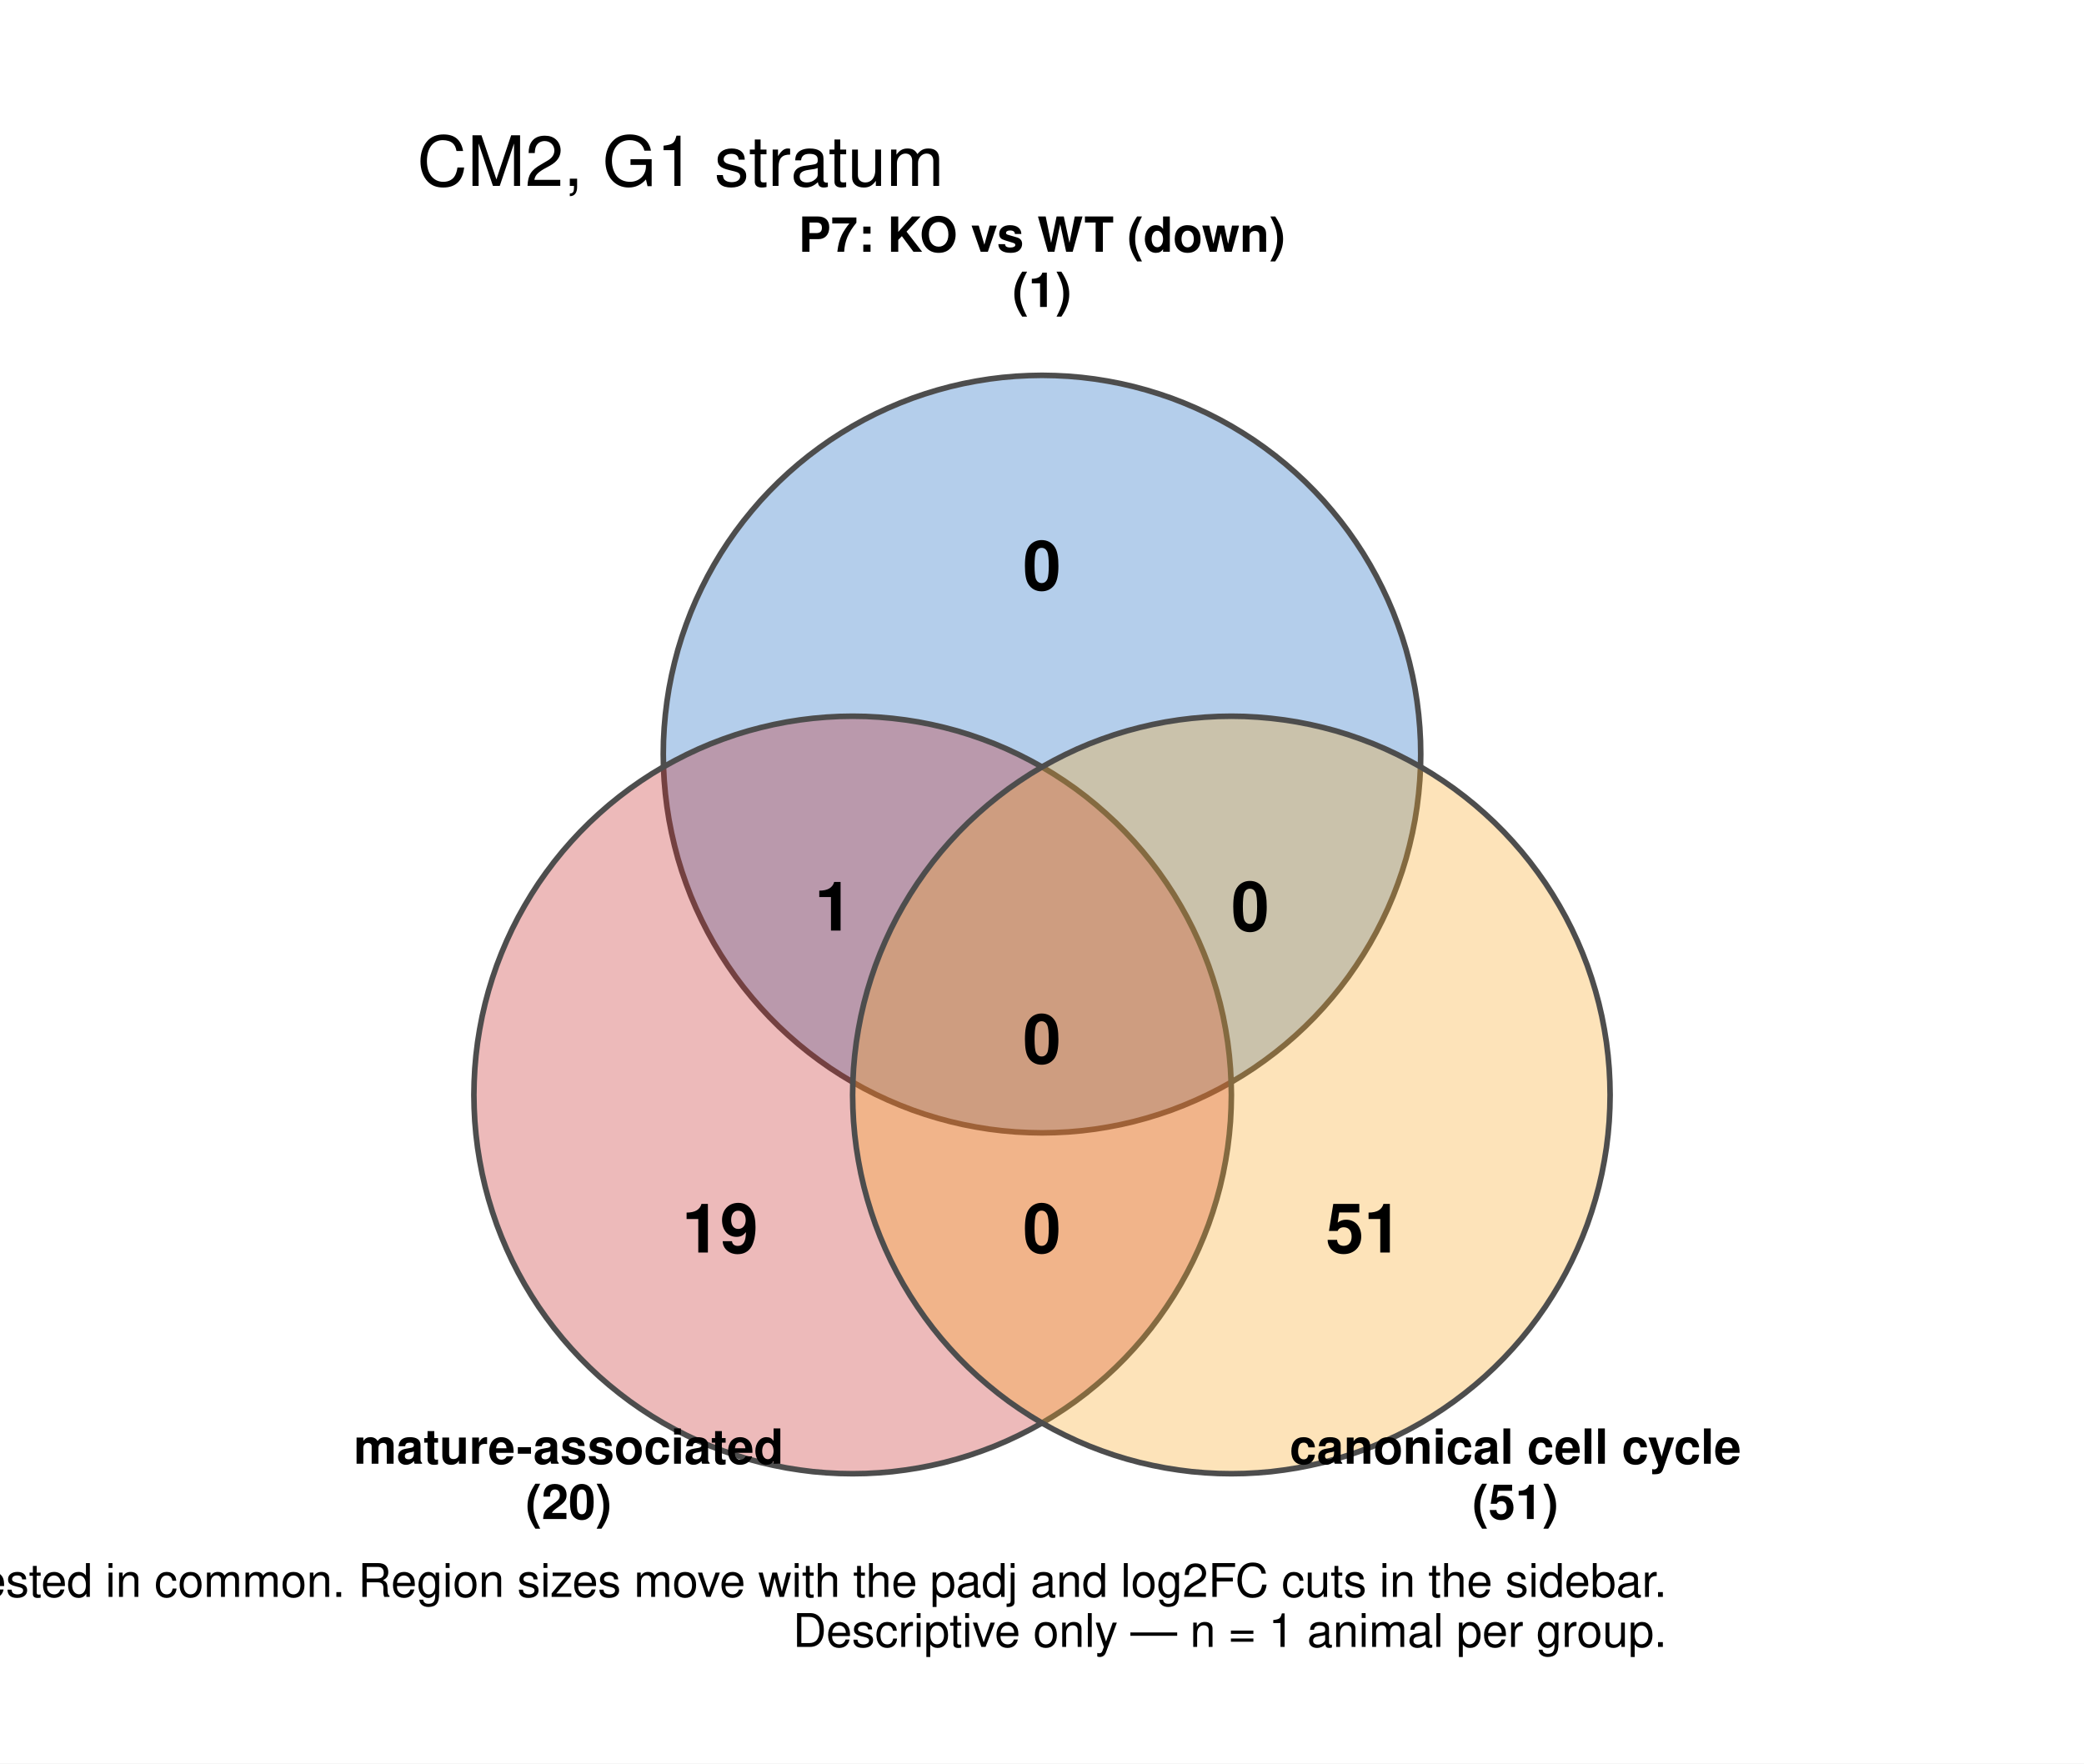
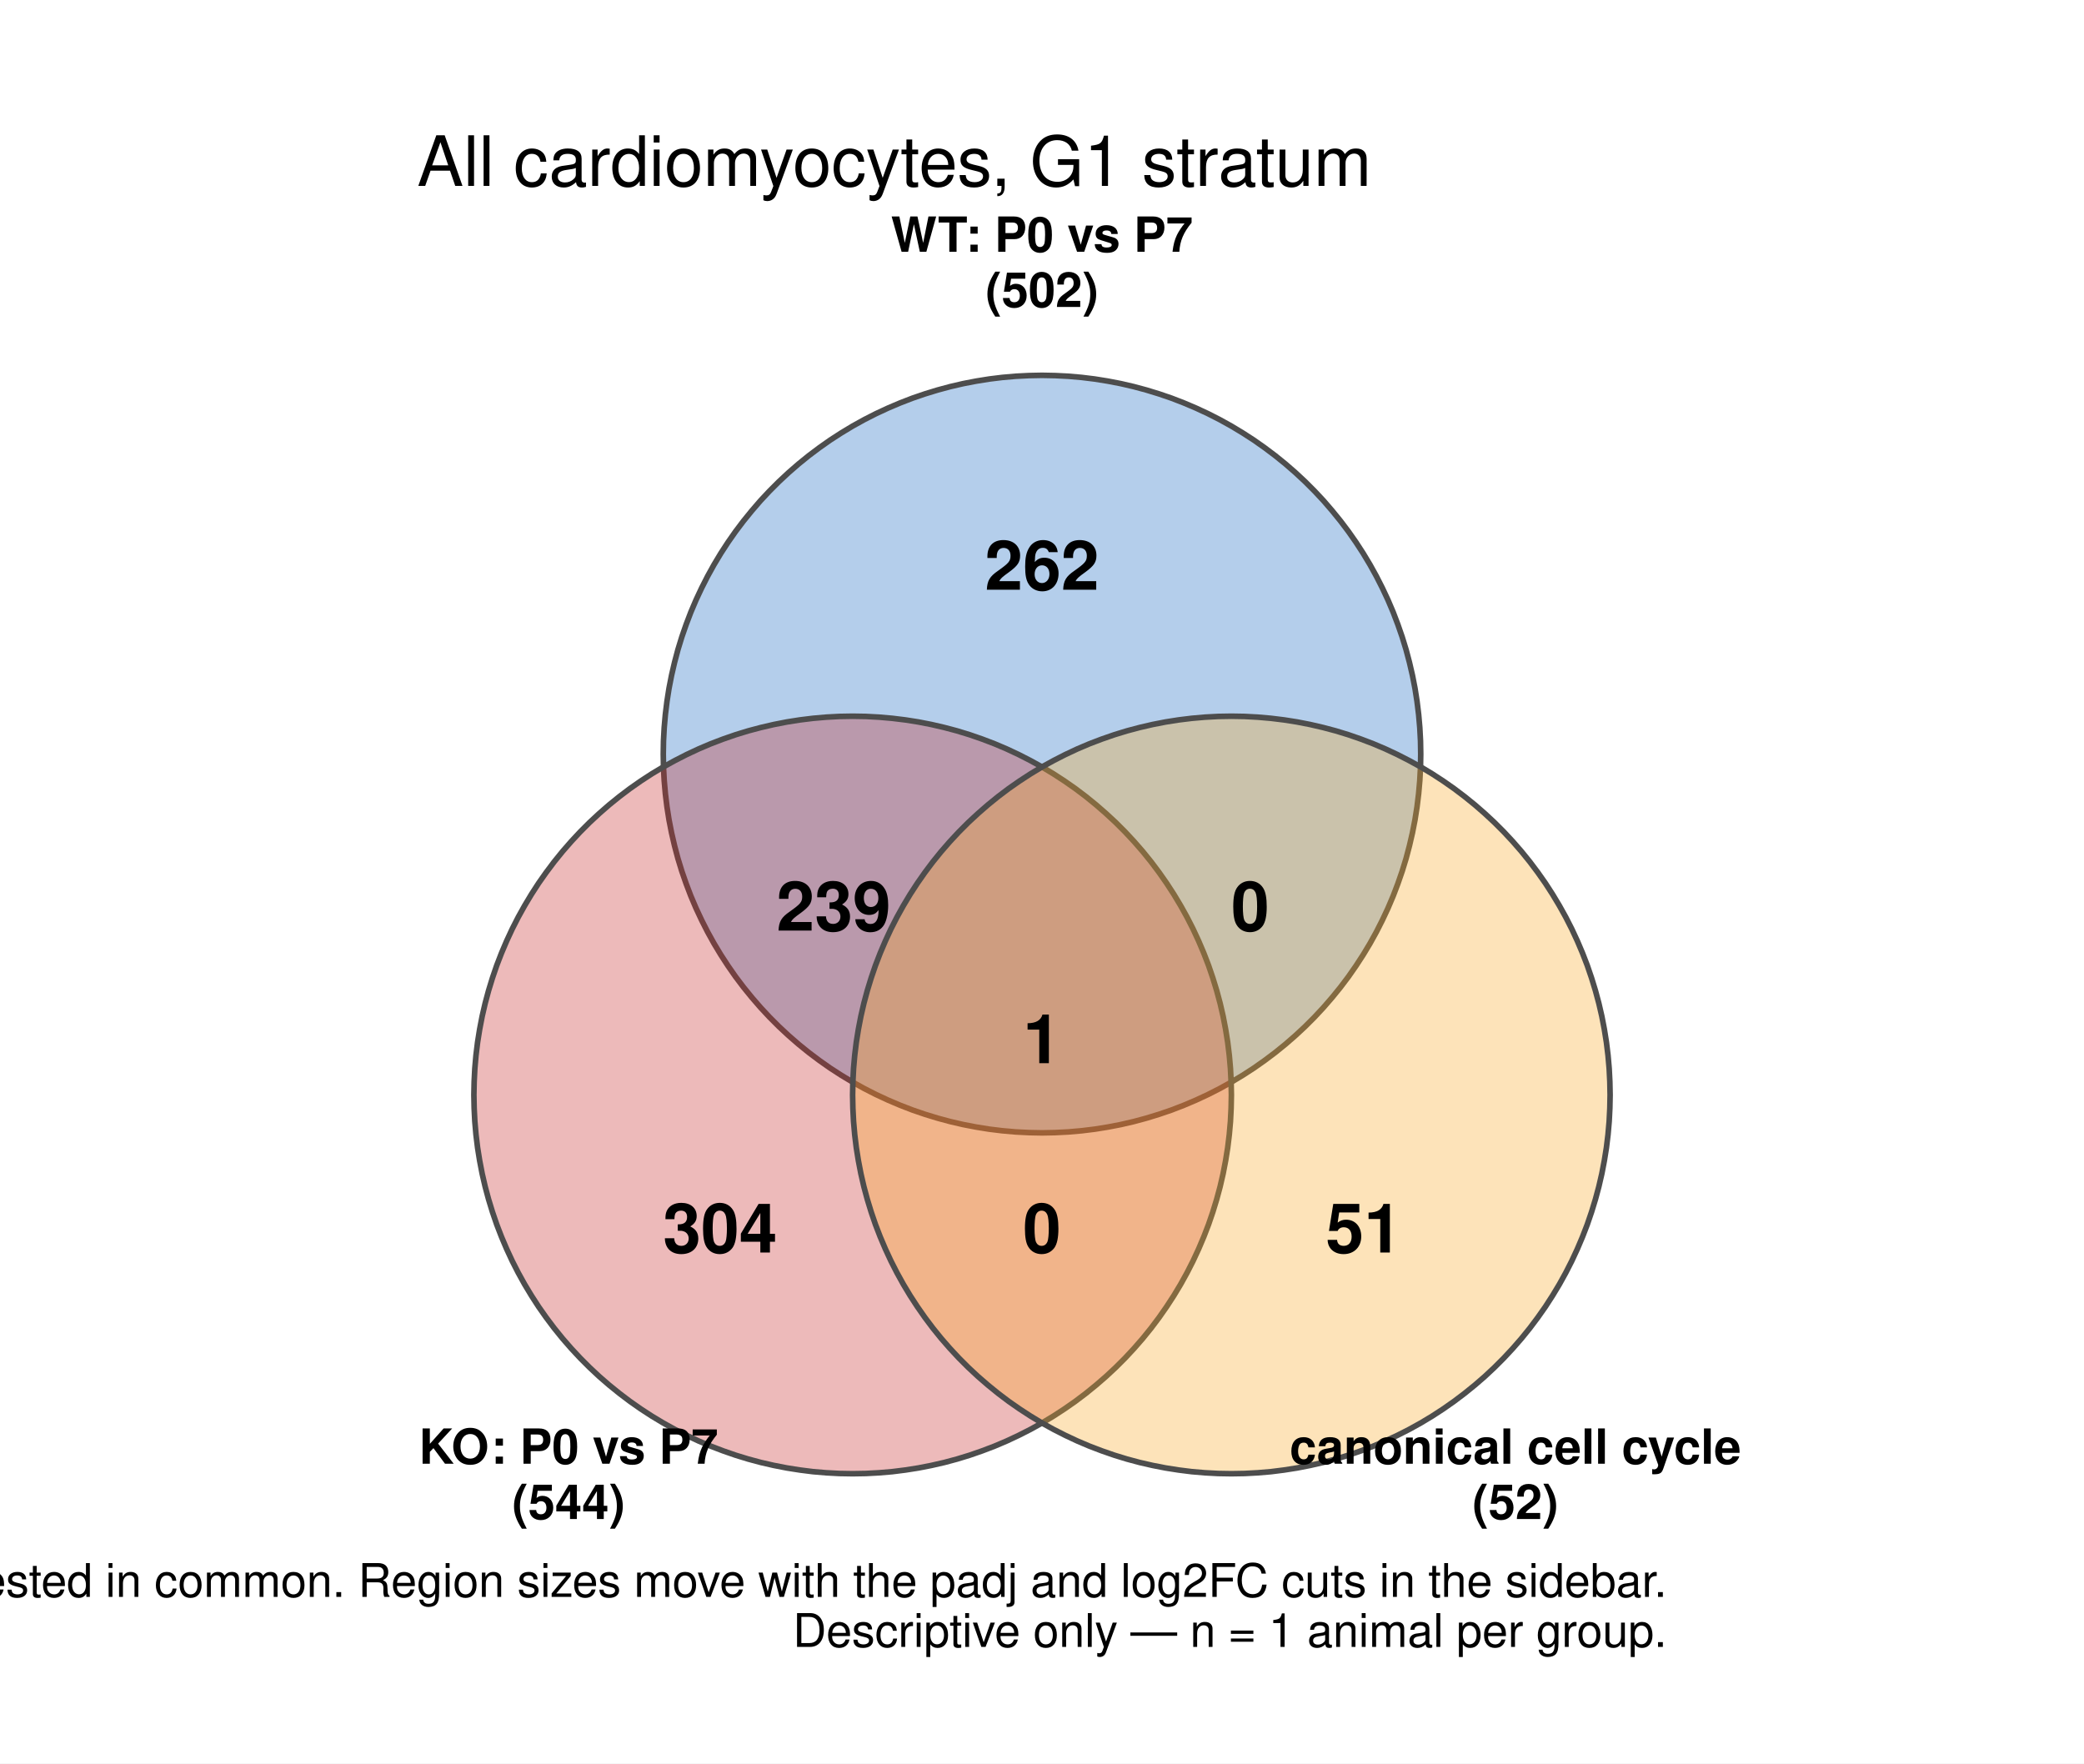
<svg xmlns="http://www.w3.org/2000/svg" width="468.00pt" height="396.00pt" viewBox="0 0 468.00 396.00">
  <g class="svglite">
    <defs>
      <style type="text/css">
    .svglite line, .svglite polyline, .svglite polygon, .svglite path, .svglite rect, .svglite circle {
      fill: none;
      stroke: #000000;
      stroke-linecap: round;
      stroke-linejoin: round;
      stroke-miterlimit: 10.00;
    }
    .svglite text {
      white-space: pre;
    }
    .svglite g.glyphgroup path {
      fill: inherit;
      stroke: none;
    }
  </style>
    </defs>
    <rect width="100%" height="100%" style="stroke: none; fill: #FFFFFF;" />
    <defs>
      <clipPath id="cpMC4wMHw0NjguMDB8MC4wMHwzOTYuMDA=">
        <rect x="0.00" y="0.00" width="468.00" height="396.00" />
      </clipPath>
    </defs>
    <g clip-path="url(#cpMC4wMHw0NjguMDB8MC4wMHwzOTYuMDA=)">
</g>
    <defs>
      <clipPath id="cpNjkuNzZ8Mzk4LjI0fDAuMDB8Mzk2LjAw">
        <rect x="69.76" y="0" width="328.49" height="396.00" />
      </clipPath>
    </defs>
    <g clip-path="url(#cpNjkuNzZ8Mzk4LjI0fDAuMDB8Mzk2LjAw)">
      <rect x="69.76" y="0" width="328.49" height="396.00" style="stroke-width: 0.00; stroke: none;" />
    </g>
    <g clip-path="url(#cpMC4wMHw0NjguMDB8MC4wMHwzOTYuMDA=)">
      <polygon points="319.05,169.33 319.00,166.37 318.84,163.40 318.58,160.44 318.22,157.50 317.76,154.57 317.19,151.65 316.52,148.76 315.76,145.89 314.89,143.05 313.92,140.25 312.86,137.47 311.70,134.74 310.44,132.05 309.10,129.41 307.66,126.81 306.13,124.26 304.51,121.77 302.81,119.34 301.02,116.97 299.15,114.67 297.21,112.42 295.18,110.25 293.08,108.15 290.91,106.13 288.67,104.18 286.36,102.31 283.99,100.53 281.56,98.82 279.07,97.21 276.53,95.68 273.93,94.24 271.28,92.89 268.59,91.64 265.86,90.48 263.09,89.41 260.28,88.45 257.44,87.58 254.58,86.81 251.68,86.14 248.77,85.58 245.84,85.11 242.89,84.75 239.93,84.49 236.97,84.34 234.00,84.28 231.03,84.34 228.07,84.49 225.11,84.75 222.16,85.11 219.23,85.58 216.32,86.14 213.42,86.81 210.56,87.58 207.72,88.45 204.91,89.41 202.14,90.48 199.41,91.64 196.72,92.89 194.07,94.24 191.47,95.68 188.93,97.21 186.44,98.82 184.01,100.53 181.64,102.31 179.33,104.18 177.09,106.13 174.92,108.15 172.82,110.25 170.79,112.42 168.85,114.67 166.98,116.97 165.19,119.34 163.49,121.77 161.87,124.26 160.34,126.81 158.90,129.41 157.56,132.05 156.30,134.74 155.14,137.47 154.08,140.25 153.11,143.05 152.24,145.89 151.48,148.76 150.81,151.65 150.24,154.57 149.78,157.50 149.42,160.44 149.16,163.40 149.00,166.37 148.95,169.33 149.00,172.30 149.16,175.27 149.42,178.22 149.78,181.17 150.24,184.10 150.81,187.02 151.48,189.91 152.24,192.78 153.11,195.62 154.08,198.42 155.14,201.20 156.30,203.93 157.56,206.62 158.90,209.26 160.34,211.86 161.87,214.40 163.49,216.89 165.19,219.33 166.98,221.70 168.85,224.00 170.79,226.24 172.82,228.42 174.92,230.52 177.09,232.54 179.33,234.49 181.64,236.36 184.01,238.14 186.44,239.85 188.93,241.46 191.47,242.99 194.07,244.43 196.72,245.78 199.41,247.03 202.14,248.19 204.91,249.26 207.72,250.22 210.56,251.09 213.42,251.86 216.32,252.53 219.23,253.09 222.16,253.56 225.11,253.92 228.07,254.18 231.03,254.33 234.00,254.39 236.97,254.33 239.93,254.18 242.89,253.92 245.84,253.56 248.77,253.09 251.68,252.53 254.58,251.86 257.44,251.09 260.28,250.22 263.09,249.26 265.86,248.19 268.59,247.03 271.28,245.78 273.93,244.43 276.53,242.99 279.07,241.46 281.56,239.85 283.99,238.14 286.36,236.36 288.67,234.49 290.91,232.54 293.08,230.52 295.18,228.42 297.21,226.24 299.15,224.00 301.02,221.70 302.81,219.33 304.51,216.89 306.13,214.40 307.66,211.86 309.10,209.26 310.44,206.62 311.70,203.93 312.86,201.20 313.92,198.42 314.89,195.62 315.76,192.78 316.52,189.91 317.19,187.02 317.76,184.10 318.22,181.17 318.58,178.22 318.84,175.27 319.00,172.30 319.05,169.33 " style="stroke-width: 1.26; stroke: #4D4D4D; stroke-linecap: butt; fill: #1565C0; fill-opacity: 0.32;" />
      <polygon points="276.53,245.88 276.47,242.91 276.32,239.95 276.06,236.99 275.70,234.04 275.23,231.11 274.67,228.20 274.00,225.30 273.23,222.44 272.36,219.60 271.40,216.79 270.33,214.02 269.17,211.29 267.92,208.60 266.57,205.95 265.13,203.36 263.60,200.81 261.98,198.32 260.28,195.89 258.50,193.52 256.63,191.21 254.68,188.97 252.66,186.80 250.56,184.70 248.38,182.68 246.14,180.73 243.84,178.86 241.47,177.07 239.03,175.37 236.54,173.75 234.00,172.22 231.40,170.79 228.76,169.44 226.07,168.18 223.34,167.02 220.56,165.96 217.76,164.99 214.92,164.12 212.05,163.36 209.16,162.69 206.24,162.12 203.31,161.66 200.36,161.30 197.41,161.04 194.44,160.88 191.47,160.83 188.51,160.88 185.54,161.04 182.58,161.30 179.64,161.66 176.71,162.12 173.79,162.69 170.90,163.36 168.03,164.12 165.19,164.99 162.39,165.96 159.61,167.02 156.88,168.18 154.19,169.44 151.55,170.79 148.95,172.22 146.40,173.75 143.91,175.37 141.48,177.07 139.11,178.86 136.80,180.73 134.56,182.68 132.39,184.70 130.29,186.80 128.27,188.97 126.32,191.21 124.45,193.52 122.67,195.89 120.96,198.32 119.35,200.81 117.82,203.36 116.38,205.95 115.03,208.60 113.78,211.29 112.62,214.02 111.55,216.79 110.59,219.60 109.72,222.44 108.95,225.30 108.28,228.20 107.72,231.11 107.25,234.04 106.89,236.99 106.63,239.95 106.48,242.91 106.42,245.88 106.48,248.85 106.63,251.81 106.89,254.77 107.25,257.72 107.72,260.65 108.28,263.56 108.95,266.46 109.72,269.32 110.59,272.16 111.55,274.97 112.62,277.74 113.78,280.47 115.03,283.16 116.38,285.81 117.82,288.41 119.35,290.95 120.96,293.44 122.67,295.87 124.45,298.24 126.32,300.55 128.27,302.79 130.29,304.96 132.39,307.06 134.56,309.09 136.80,311.03 139.11,312.90 141.48,314.69 143.91,316.39 146.40,318.01 148.95,319.54 151.55,320.98 154.19,322.32 156.88,323.58 159.61,324.74 162.39,325.80 165.19,326.77 168.03,327.64 170.90,328.41 173.79,329.07 176.71,329.64 179.64,330.10 182.58,330.47 185.54,330.72 188.51,330.88 191.47,330.93 194.44,330.88 197.41,330.72 200.36,330.47 203.31,330.10 206.24,329.64 209.16,329.07 212.05,328.41 214.92,327.64 217.76,326.77 220.56,325.80 223.34,324.74 226.07,323.58 228.76,322.32 231.40,320.98 234.00,319.54 236.54,318.01 239.03,316.39 241.47,314.69 243.84,312.90 246.14,311.03 248.38,309.09 250.56,307.06 252.66,304.96 254.68,302.79 256.63,300.55 258.50,298.24 260.28,295.87 261.98,293.44 263.60,290.95 265.13,288.41 266.57,285.81 267.92,283.16 269.17,280.47 270.33,277.74 271.40,274.97 272.36,272.16 273.23,269.32 274.00,266.46 274.67,263.56 275.23,260.65 275.70,257.72 276.06,254.77 276.32,251.81 276.47,248.85 276.53,245.88 " style="stroke-width: 1.26; stroke: #4D4D4D; stroke-linecap: butt; fill: #C62828; fill-opacity: 0.32;" />
      <polygon points="361.58,245.88 361.52,242.91 361.37,239.95 361.11,236.99 360.75,234.04 360.28,231.11 359.72,228.20 359.05,225.30 358.28,222.44 357.41,219.60 356.45,216.79 355.38,214.02 354.22,211.29 352.97,208.60 351.62,205.95 350.18,203.36 348.65,200.81 347.04,198.32 345.33,195.89 343.55,193.52 341.68,191.21 339.73,188.97 337.71,186.80 335.61,184.70 333.44,182.68 331.20,180.73 328.89,178.86 326.52,177.07 324.09,175.37 321.60,173.75 319.05,172.22 316.45,170.79 313.81,169.44 311.12,168.18 308.39,167.02 305.61,165.96 302.81,164.99 299.97,164.12 297.10,163.36 294.21,162.69 291.29,162.12 288.36,161.66 285.42,161.30 282.46,161.04 279.49,160.88 276.53,160.83 273.56,160.88 270.59,161.04 267.64,161.30 264.69,161.66 261.76,162.12 258.84,162.69 255.95,163.36 253.08,164.12 250.24,164.99 247.44,165.96 244.66,167.02 241.93,168.18 239.24,169.44 236.60,170.79 234.00,172.22 231.46,173.75 228.97,175.37 226.53,177.07 224.16,178.86 221.86,180.73 219.62,182.68 217.44,184.70 215.34,186.80 213.32,188.97 211.37,191.21 209.50,193.52 207.72,195.89 206.02,198.32 204.40,200.81 202.87,203.36 201.43,205.95 200.08,208.60 198.83,211.29 197.67,214.02 196.60,216.79 195.64,219.60 194.77,222.44 194.00,225.30 193.33,228.20 192.77,231.11 192.30,234.04 191.94,236.99 191.68,239.95 191.53,242.91 191.47,245.88 191.53,248.85 191.68,251.81 191.94,254.77 192.30,257.72 192.77,260.65 193.33,263.56 194.00,266.46 194.77,269.32 195.64,272.16 196.60,274.97 197.67,277.74 198.83,280.47 200.08,283.16 201.43,285.81 202.87,288.41 204.40,290.95 206.02,293.44 207.72,295.87 209.50,298.24 211.37,300.55 213.32,302.79 215.34,304.96 217.44,307.06 219.62,309.09 221.86,311.03 224.16,312.90 226.53,314.69 228.97,316.39 231.46,318.01 234.00,319.54 236.60,320.98 239.24,322.32 241.93,323.58 244.66,324.74 247.44,325.80 250.24,326.77 253.08,327.64 255.95,328.41 258.84,329.07 261.76,329.64 264.69,330.10 267.64,330.47 270.59,330.72 273.56,330.88 276.53,330.93 279.49,330.88 282.46,330.72 285.42,330.47 288.36,330.10 291.29,329.64 294.21,329.07 297.10,328.41 299.97,327.64 302.81,326.77 305.61,325.80 308.39,324.74 311.12,323.58 313.81,322.32 316.45,320.98 319.05,319.54 321.60,318.01 324.09,316.39 326.52,314.69 328.89,312.90 331.20,311.03 333.44,309.09 335.61,307.06 337.71,304.96 339.73,302.79 341.68,300.55 343.55,298.24 345.33,295.87 347.04,293.44 348.65,290.95 350.18,288.41 351.62,285.81 352.97,283.16 354.22,280.47 355.38,277.74 356.45,274.97 357.41,272.16 358.28,269.32 359.05,266.46 359.72,263.56 360.28,260.65 360.75,257.72 361.11,254.77 361.37,251.81 361.52,248.85 361.58,245.88 " style="stroke-width: 1.26; stroke: #4D4D4D; stroke-linecap: butt; fill: #F9A825; fill-opacity: 0.32;" />
-       <text x="234.00" y="132.43" text-anchor="middle" style="font-size: 15.41px; font-weight: bold; font-family: &quot;Nimbus Sans&quot;;" textLength="8.56px" lengthAdjust="spacingAndGlyphs">0</text>
-       <text x="161.71" y="281.26" text-anchor="middle" style="font-size: 15.41px; font-weight: bold; font-family: &quot;Nimbus Sans&quot;;" textLength="17.12px" lengthAdjust="spacingAndGlyphs">19</text>
+       <text x="234.00" y="132.43" text-anchor="middle" style="font-size: 15.41px; font-weight: bold; font-family: &quot;Nimbus Sans&quot;;" textLength="25.69px" lengthAdjust="spacingAndGlyphs">262</text>
+       <text x="161.71" y="281.26" text-anchor="middle" style="font-size: 15.41px; font-weight: bold; font-family: &quot;Nimbus Sans&quot;;" textLength="25.69px" lengthAdjust="spacingAndGlyphs">304</text>
      <text x="306.29" y="281.26" text-anchor="middle" style="font-size: 15.41px; font-weight: bold; font-family: &quot;Nimbus Sans&quot;;" textLength="17.12px" lengthAdjust="spacingAndGlyphs">51</text>
-       <text x="187.22" y="208.97" text-anchor="middle" style="font-size: 15.41px; font-weight: bold; font-family: &quot;Nimbus Sans&quot;;" textLength="8.56px" lengthAdjust="spacingAndGlyphs">1</text>
+       <text x="187.22" y="208.97" text-anchor="middle" style="font-size: 15.41px; font-weight: bold; font-family: &quot;Nimbus Sans&quot;;" textLength="25.69px" lengthAdjust="spacingAndGlyphs">239</text>
      <text x="280.78" y="208.97" text-anchor="middle" style="font-size: 15.41px; font-weight: bold; font-family: &quot;Nimbus Sans&quot;;" textLength="8.56px" lengthAdjust="spacingAndGlyphs">0</text>
      <text x="234.00" y="281.26" text-anchor="middle" style="font-size: 15.41px; font-weight: bold; font-family: &quot;Nimbus Sans&quot;;" textLength="8.56px" lengthAdjust="spacingAndGlyphs">0</text>
-       <text x="234.00" y="238.74" text-anchor="middle" style="font-size: 15.41px; font-weight: bold; font-family: &quot;Nimbus Sans&quot;;" textLength="8.56px" lengthAdjust="spacingAndGlyphs">0</text>
-       <text x="234.00" y="56.53" text-anchor="middle" style="font-size: 10.88px; font-weight: bold; font-family: &quot;Nimbus Sans&quot;;" textLength="109.25px" lengthAdjust="spacingAndGlyphs">P7: KO vs WT (down)</text>
-       <text x="234.00" y="68.93" text-anchor="middle" style="font-size: 10.88px; font-weight: bold; font-family: &quot;Nimbus Sans&quot;;" textLength="13.30px" lengthAdjust="spacingAndGlyphs">(1)</text>
-       <text x="127.69" y="328.69" text-anchor="middle" style="font-size: 10.88px; font-weight: bold; font-family: &quot;Nimbus Sans&quot;;" textLength="96.52px" lengthAdjust="spacingAndGlyphs">mature-associated</text>
-       <text x="127.69" y="341.10" text-anchor="middle" style="font-size: 10.88px; font-weight: bold; font-family: &quot;Nimbus Sans&quot;;" textLength="19.34px" lengthAdjust="spacingAndGlyphs">(20)</text>
+       <text x="234.00" y="238.74" text-anchor="middle" style="font-size: 15.41px; font-weight: bold; font-family: &quot;Nimbus Sans&quot;;" textLength="8.56px" lengthAdjust="spacingAndGlyphs">1</text>
+       <text x="234.00" y="56.53" text-anchor="middle" style="font-size: 10.88px; font-weight: bold; font-family: &quot;Nimbus Sans&quot;;" textLength="67.75px" lengthAdjust="spacingAndGlyphs">WT: P0 vs P7</text>
+       <text x="234.00" y="68.93" text-anchor="middle" style="font-size: 10.88px; font-weight: bold; font-family: &quot;Nimbus Sans&quot;;" textLength="25.39px" lengthAdjust="spacingAndGlyphs">(502)</text>
+       <text x="127.69" y="328.69" text-anchor="middle" style="font-size: 10.88px; font-weight: bold; font-family: &quot;Nimbus Sans&quot;;" textLength="67.14px" lengthAdjust="spacingAndGlyphs">KO: P0 vs P7</text>
+       <text x="127.69" y="341.10" text-anchor="middle" style="font-size: 10.88px; font-weight: bold; font-family: &quot;Nimbus Sans&quot;;" textLength="25.39px" lengthAdjust="spacingAndGlyphs">(544)</text>
      <text x="340.31" y="328.69" text-anchor="middle" style="font-size: 10.88px; font-weight: bold; font-family: &quot;Nimbus Sans&quot;;" textLength="101.27px" lengthAdjust="spacingAndGlyphs">canonical cell cycle</text>
-       <text x="340.31" y="341.10" text-anchor="middle" style="font-size: 10.88px; font-weight: bold; font-family: &quot;Nimbus Sans&quot;;" textLength="19.34px" lengthAdjust="spacingAndGlyphs">(51)</text>
-       <text x="93.67" y="41.75" style="font-size: 15.60px; font-family: &quot;Nimbus Sans&quot;;" textLength="118.25px" lengthAdjust="spacingAndGlyphs">CM2, G1 stratum</text>
-       <text x="374.33" y="358.59" text-anchor="end" style="font-size: 10.40px; font-family: &quot;Nimbus Sans&quot;;" textLength="493.55px" lengthAdjust="spacingAndGlyphs">Universe: 11,041 genes tested in common. Region sizes move with the padj and log2FC cuts in the sidebar.</text>
+       <text x="340.31" y="341.10" text-anchor="middle" style="font-size: 10.88px; font-weight: bold; font-family: &quot;Nimbus Sans&quot;;" textLength="19.34px" lengthAdjust="spacingAndGlyphs">(52)</text>
+       <text x="93.67" y="41.75" style="font-size: 15.60px; font-family: &quot;Nimbus Sans&quot;;" textLength="214.22px" lengthAdjust="spacingAndGlyphs">All cardiomyocytes, G1 stratum</text>
+       <text x="374.33" y="358.59" text-anchor="end" style="font-size: 10.40px; font-family: &quot;Nimbus Sans&quot;;" textLength="493.55px" lengthAdjust="spacingAndGlyphs">Universe: 24,214 genes tested in common. Region sizes move with the padj and log2FC cuts in the sidebar.</text>
      <text x="374.33" y="369.82" text-anchor="end" style="font-size: 10.40px; font-family: &quot;Nimbus Sans&quot;;" textLength="196.14px" lengthAdjust="spacingAndGlyphs">Descriptive only — n = 1 animal per group.</text>
    </g>
  </g>
</svg>
